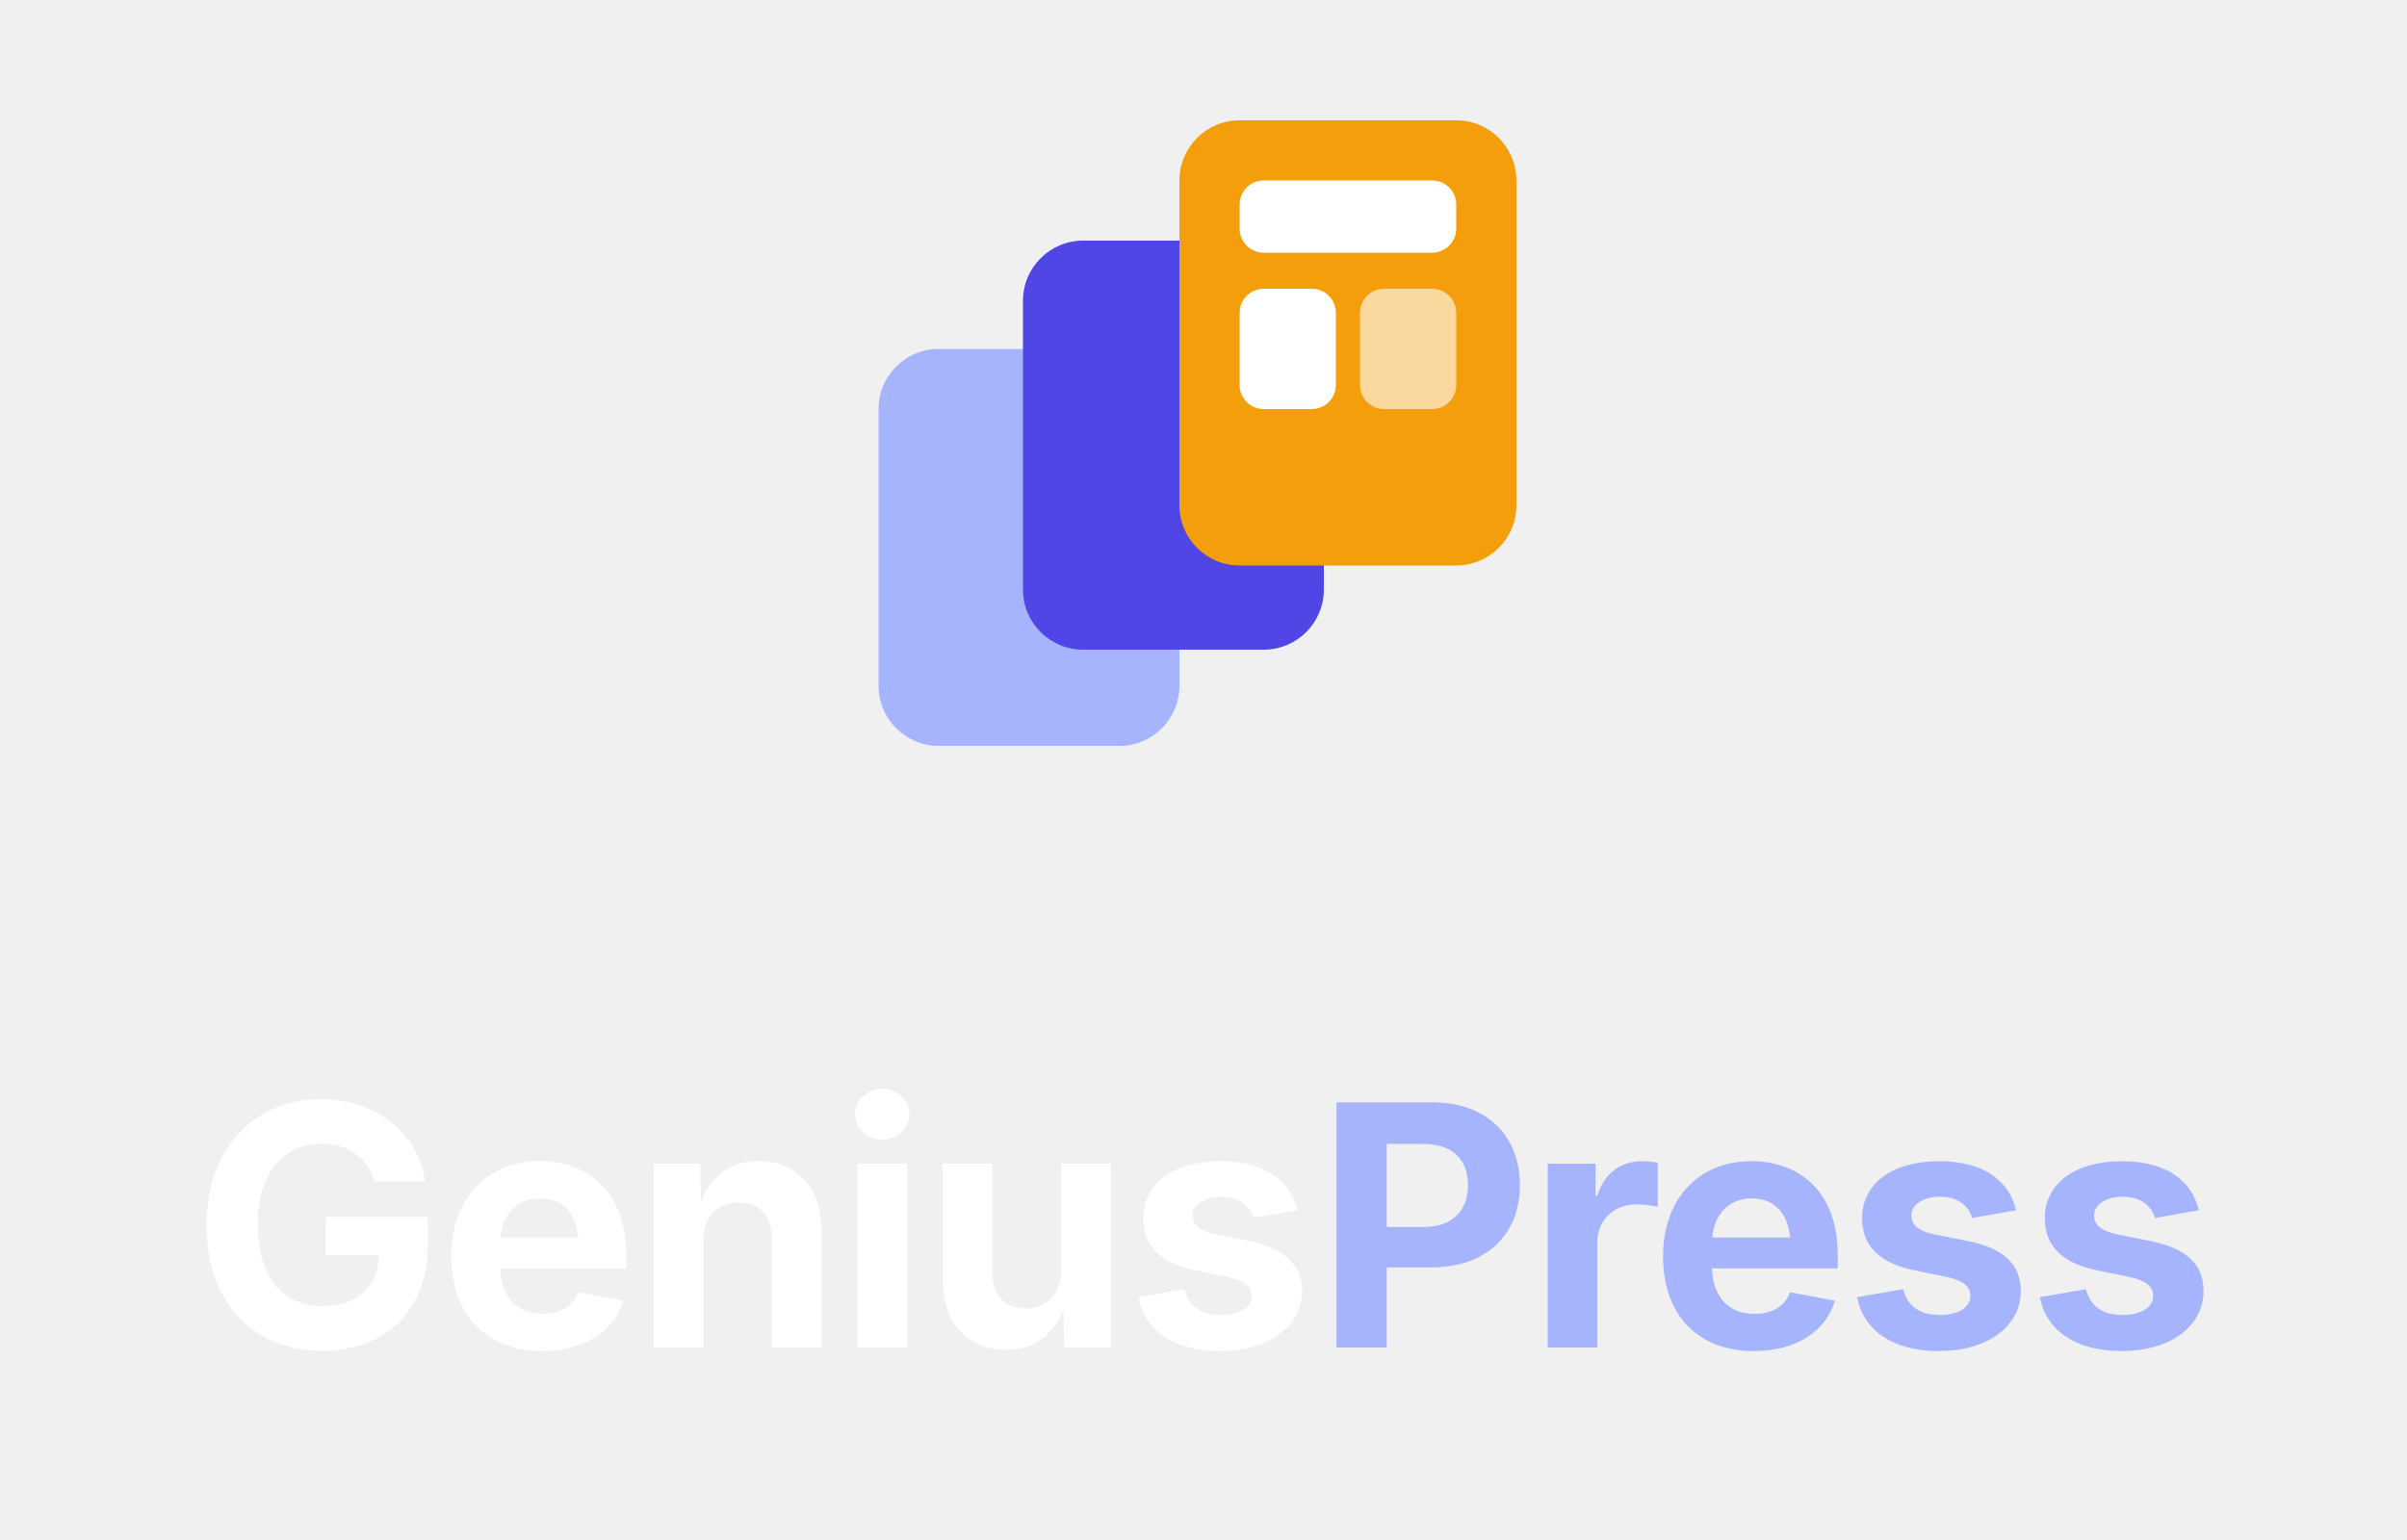
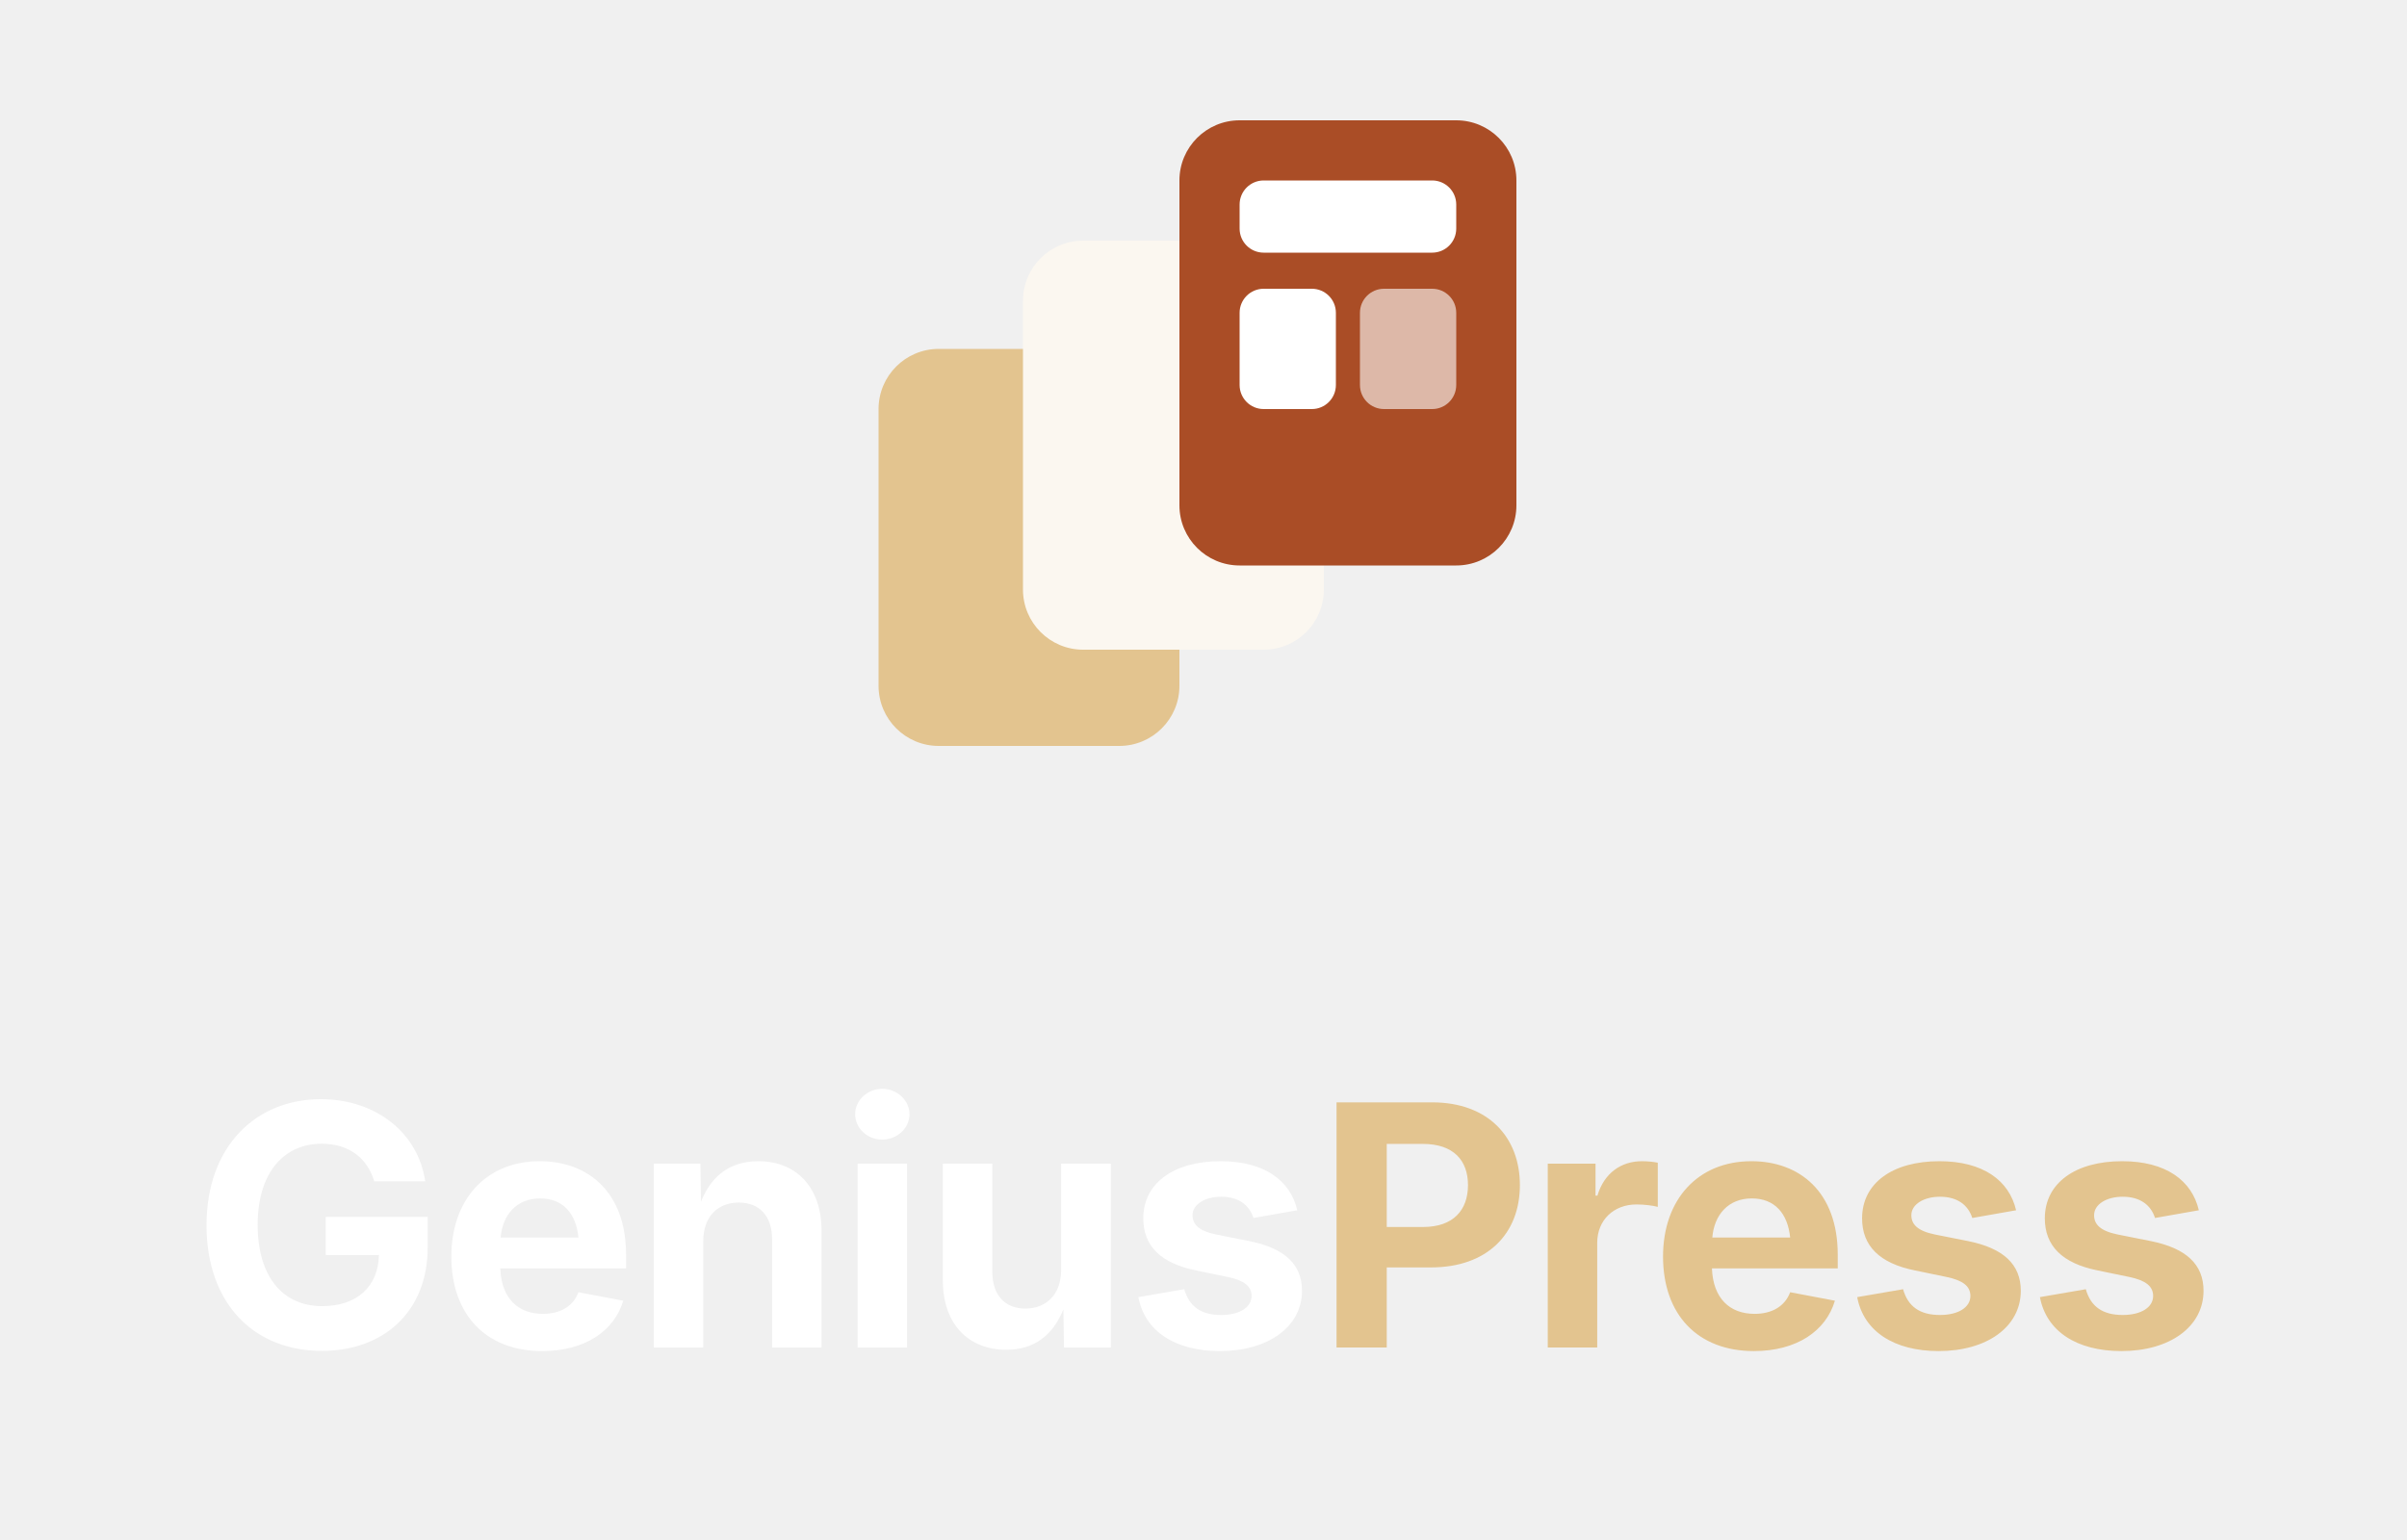
<svg xmlns="http://www.w3.org/2000/svg" viewBox="0 0 200 128" role="img" aria-label="GeniusPress">
  <g transform="translate(68 4)">
-     <rect x="5" y="25" width="25" height="33" rx="5" fill="#a5b4fc" />
-     <rect x="17" y="16" width="25" height="34" rx="5" fill="#4f46e5" />
-     <rect x="30" y="6" width="28" height="37" rx="5" fill="#f59e0b" />
+     <rect x="5" y="25" width="25" height="33" rx="5" fill="#e3c48f" />
+     <rect x="17" y="16" width="25" height="34" rx="5" fill="#fbf7f0" />
+     <rect x="30" y="6" width="28" height="37" rx="5" fill="#aa4d26" />
    <rect x="35" y="11" width="18" height="6" rx="2" fill="#ffffff" />
    <rect x="35" y="20" width="8" height="10" rx="2" fill="#ffffff" />
    <rect x="45" y="20" width="8" height="10" rx="2" fill="#ffffff" fill-opacity="0.6" />
  </g>
-   <text x="100" y="112" text-anchor="middle" font-family="Inter, 'Segoe UI', Roboto, Arial, sans-serif" font-size="28" font-weight="700" letter-spacing="-0.5" fill="#ffffff">Genius<tspan fill="#a5b4fc">Press</tspan>
+   <text x="100" y="112" text-anchor="middle" font-family="Inter, 'Segoe UI', Roboto, Arial, sans-serif" font-size="28" font-weight="700" letter-spacing="-0.5" fill="#ffffff">Genius<tspan fill="#e3c48f">Press</tspan>
  </text>
</svg>
